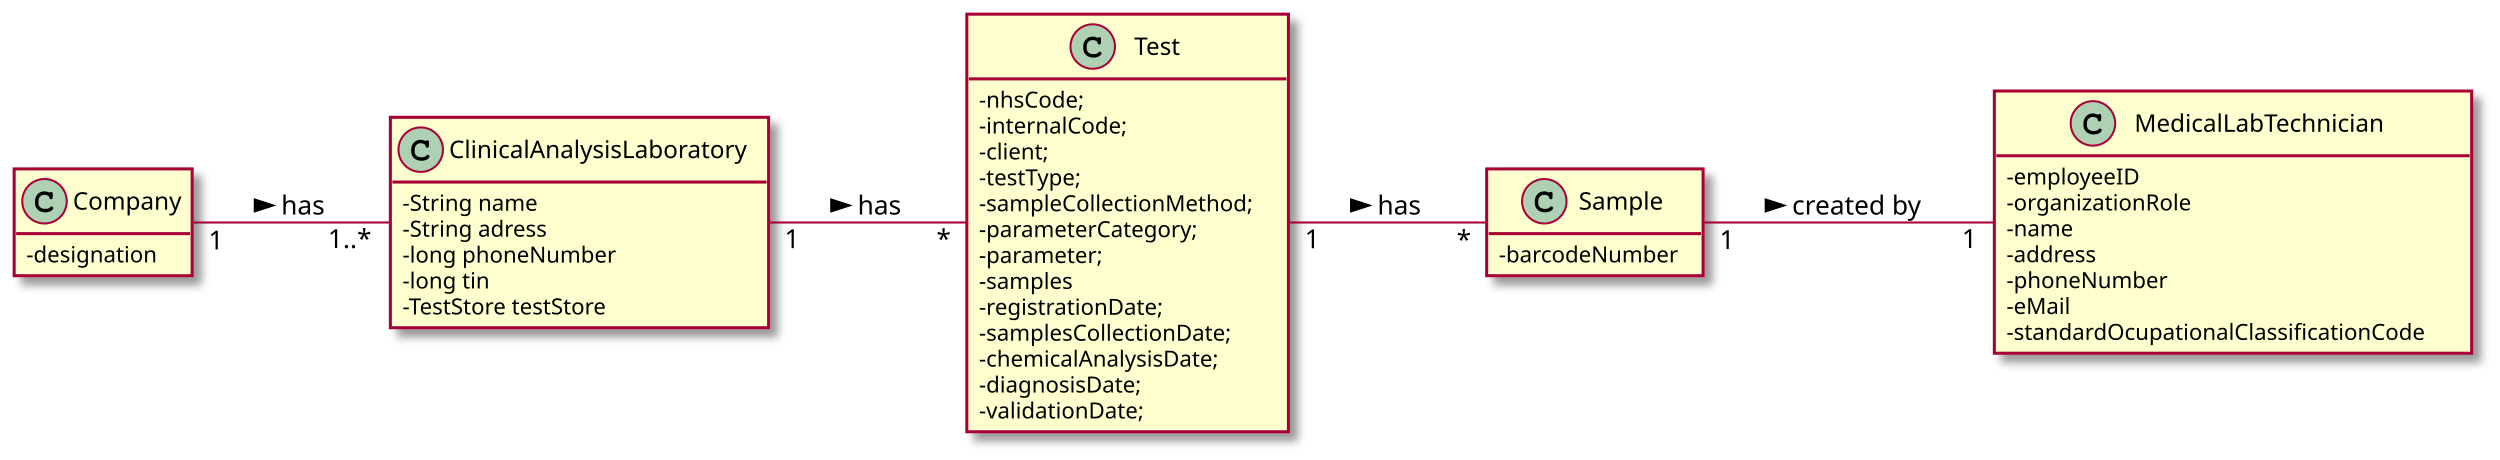
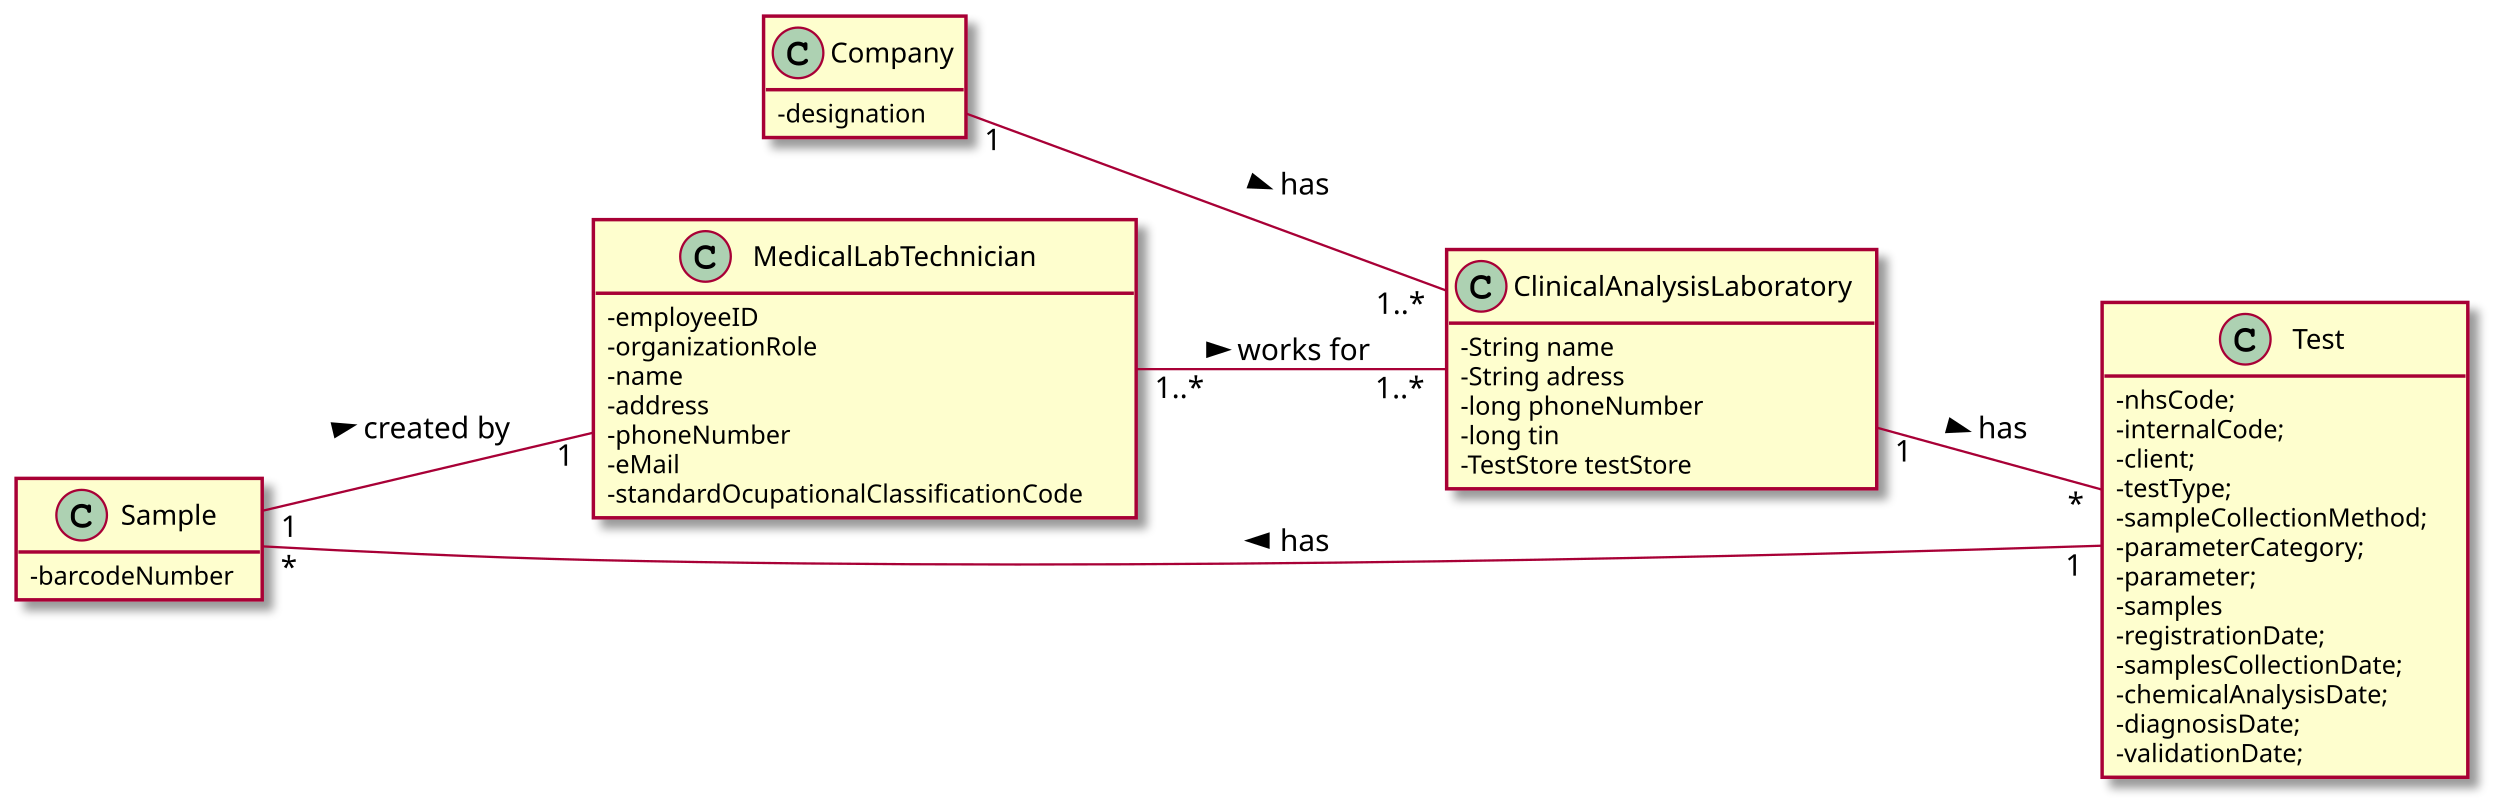
- <svg xmlns="http://www.w3.org/2000/svg" contentScriptType="application/ecmascript" contentStyleType="text/css" height="227px" preserveAspectRatio="none" style="width:1236px;height:227px;background:#FFFFFF;" version="1.1" viewBox="0 0 1236 227" width="1236px" zoomAndPan="magnify">
+ <svg xmlns="http://www.w3.org/2000/svg" contentScriptType="application/ecmascript" contentStyleType="text/css" height="351px" preserveAspectRatio="none" style="width:1087px;height:351px;background:#FFFFFF;" version="1.1" viewBox="0 0 1087 351" width="1087px" zoomAndPan="magnify">
  <defs>
-     <filter height="300%" id="fuvpx47wi3var" width="300%" x="-1" y="-1">
+     <filter height="300%" id="fcrvglpp4p2fz" width="300%" x="-1" y="-1">
      <feGaussianBlur result="blurOut" stdDeviation="2.0" />
      <feColorMatrix in="blurOut" result="blurOut2" type="matrix" values="0 0 0 0 0 0 0 0 0 0 0 0 0 0 0 0 0 0 .4 0" />
      <feOffset dx="4.0" dy="4.0" in="blurOut2" result="blurOut3" />
      <feBlend in="SourceGraphic" in2="blurOut3" mode="normal" />
    </filter>
  </defs>
  <g>
-     <rect codeLine="5" fill="#FEFECE" filter="url(#fuvpx47wi3var)" height="52.805" id="Sample" style="stroke:#A80036;stroke-width:1.5;" width="107" x="735" y="83.5" />
-     <ellipse cx="763.5" cy="99.5" fill="#ADD1B2" rx="11" ry="11" style="stroke:#A80036;stroke-width:1.0;" />
-     <path d="M765.844,95.172 C764.906,94.734 764.312,94.594 763.438,94.594 C760.812,94.594 758.812,96.672 758.812,99.391 L758.812,100.516 C758.812,103.094 760.922,104.984 763.812,104.984 C765.031,104.984 766.188,104.688 766.938,104.141 C767.516,103.734 767.844,103.281 767.844,102.891 C767.844,102.438 767.453,102.047 766.984,102.047 C766.766,102.047 766.562,102.125 766.375,102.312 C765.922,102.797 765.922,102.797 765.734,102.891 C765.312,103.156 764.625,103.281 763.859,103.281 C761.812,103.281 760.516,102.188 760.516,100.484 L760.516,99.391 C760.516,97.609 761.766,96.297 763.5,96.297 C764.078,96.297 764.688,96.453 765.156,96.703 C765.641,96.984 765.812,97.203 765.906,97.609 C765.969,98.016 766,98.141 766.141,98.266 C766.281,98.406 766.516,98.516 766.734,98.516 C767,98.516 767.266,98.375 767.438,98.156 C767.547,98 767.578,97.812 767.578,97.391 L767.578,95.969 C767.578,95.531 767.562,95.406 767.469,95.25 C767.312,94.984 767.031,94.844 766.734,94.844 C766.438,94.844 766.234,94.938 766.016,95.25 L765.844,95.172 Z " fill="#000000" />
-     <text fill="#000000" font-family="sans-serif" font-size="12" lengthAdjust="spacing" textLength="45" x="780.5" y="103.654">Sample</text>
-     <line style="stroke:#A80036;stroke-width:1.5;" x1="736" x2="841" y1="115.5" y2="115.5" />
-     <text fill="#000000" font-family="sans-serif" font-size="11" lengthAdjust="spacing" textLength="95" x="741" y="129.71">-barcodeNumber</text>
-     <rect codeLine="9" fill="#FEFECE" filter="url(#fuvpx47wi3var)" height="52.805" id="Company" style="stroke:#A80036;stroke-width:1.5;" width="88" x="7" y="83.5" />
-     <ellipse cx="22" cy="99.5" fill="#ADD1B2" rx="11" ry="11" style="stroke:#A80036;stroke-width:1.0;" />
-     <path d="M24.344,95.172 C23.406,94.734 22.812,94.594 21.938,94.594 C19.312,94.594 17.312,96.672 17.312,99.391 L17.312,100.516 C17.312,103.094 19.422,104.984 22.312,104.984 C23.531,104.984 24.688,104.688 25.438,104.141 C26.016,103.734 26.344,103.281 26.344,102.891 C26.344,102.438 25.953,102.047 25.484,102.047 C25.266,102.047 25.062,102.125 24.875,102.312 C24.422,102.797 24.422,102.797 24.234,102.891 C23.812,103.156 23.125,103.281 22.359,103.281 C20.312,103.281 19.016,102.188 19.016,100.484 L19.016,99.391 C19.016,97.609 20.266,96.297 22,96.297 C22.578,96.297 23.188,96.453 23.656,96.703 C24.141,96.984 24.312,97.203 24.406,97.609 C24.469,98.016 24.5,98.141 24.641,98.266 C24.781,98.406 25.016,98.516 25.234,98.516 C25.5,98.516 25.766,98.375 25.938,98.156 C26.047,98 26.078,97.812 26.078,97.391 L26.078,95.969 C26.078,95.531 26.062,95.406 25.969,95.25 C25.812,94.984 25.531,94.844 25.234,94.844 C24.938,94.844 24.734,94.938 24.516,95.25 L24.344,95.172 Z " fill="#000000" />
-     <text fill="#000000" font-family="sans-serif" font-size="12" lengthAdjust="spacing" textLength="56" x="36" y="103.654">Company</text>
-     <line style="stroke:#A80036;stroke-width:1.5;" x1="8" x2="94" y1="115.5" y2="115.5" />
-     <text fill="#000000" font-family="sans-serif" font-size="11" lengthAdjust="spacing" textLength="70" x="13" y="129.71">-designation</text>
-     <rect codeLine="13" fill="#FEFECE" filter="url(#fuvpx47wi3var)" height="104.023" id="ClinicalAnalysisLaboratory" style="stroke:#A80036;stroke-width:1.5;" width="187" x="193" y="58" />
-     <ellipse cx="208" cy="74" fill="#ADD1B2" rx="11" ry="11" style="stroke:#A80036;stroke-width:1.0;" />
-     <path d="M210.344,69.672 C209.406,69.234 208.812,69.094 207.938,69.094 C205.312,69.094 203.312,71.172 203.312,73.891 L203.312,75.016 C203.312,77.594 205.422,79.484 208.312,79.484 C209.531,79.484 210.688,79.188 211.438,78.641 C212.016,78.234 212.344,77.781 212.344,77.391 C212.344,76.938 211.953,76.547 211.484,76.547 C211.266,76.547 211.062,76.625 210.875,76.812 C210.422,77.297 210.422,77.297 210.234,77.391 C209.812,77.656 209.125,77.781 208.359,77.781 C206.312,77.781 205.016,76.688 205.016,74.984 L205.016,73.891 C205.016,72.109 206.266,70.797 208,70.797 C208.578,70.797 209.188,70.953 209.656,71.203 C210.141,71.484 210.312,71.703 210.406,72.109 C210.469,72.516 210.5,72.641 210.641,72.766 C210.781,72.906 211.016,73.016 211.234,73.016 C211.5,73.016 211.766,72.875 211.938,72.656 C212.047,72.5 212.078,72.312 212.078,71.891 L212.078,70.469 C212.078,70.031 212.062,69.906 211.969,69.75 C211.812,69.484 211.531,69.344 211.234,69.344 C210.938,69.344 210.734,69.438 210.516,69.75 L210.344,69.672 Z " fill="#000000" />
-     <text fill="#000000" font-family="sans-serif" font-size="12" lengthAdjust="spacing" textLength="155" x="222" y="78.154">ClinicalAnalysisLaboratory</text>
-     <line style="stroke:#A80036;stroke-width:1.5;" x1="194" x2="379" y1="90" y2="90" />
-     <text fill="#000000" font-family="sans-serif" font-size="11" lengthAdjust="spacing" textLength="74" x="199" y="104.21">-String name</text>
-     <text fill="#000000" font-family="sans-serif" font-size="11" lengthAdjust="spacing" textLength="79" x="199" y="117.015">-String adress</text>
-     <text fill="#000000" font-family="sans-serif" font-size="11" lengthAdjust="spacing" textLength="113" x="199" y="129.82">-long phoneNumber</text>
-     <text fill="#000000" font-family="sans-serif" font-size="11" lengthAdjust="spacing" textLength="46" x="199" y="142.625">-long tin</text>
-     <text fill="#000000" font-family="sans-serif" font-size="11" lengthAdjust="spacing" textLength="117" x="199" y="155.429">-TestStore testStore</text>
-     <rect codeLine="21" fill="#FEFECE" filter="url(#fuvpx47wi3var)" height="206.461" id="Test" style="stroke:#A80036;stroke-width:1.5;" width="159" x="478" y="7" />
-     <ellipse cx="540.25" cy="23" fill="#ADD1B2" rx="11" ry="11" style="stroke:#A80036;stroke-width:1.0;" />
-     <path d="M542.594,18.672 C541.656,18.234 541.062,18.094 540.188,18.094 C537.562,18.094 535.562,20.172 535.562,22.891 L535.562,24.016 C535.562,26.594 537.672,28.484 540.562,28.484 C541.781,28.484 542.938,28.188 543.688,27.641 C544.266,27.234 544.594,26.781 544.594,26.391 C544.594,25.938 544.203,25.547 543.734,25.547 C543.516,25.547 543.312,25.625 543.125,25.812 C542.672,26.297 542.672,26.297 542.484,26.391 C542.062,26.656 541.375,26.781 540.609,26.781 C538.562,26.781 537.266,25.688 537.266,23.984 L537.266,22.891 C537.266,21.109 538.516,19.797 540.25,19.797 C540.828,19.797 541.438,19.953 541.906,20.203 C542.391,20.484 542.562,20.703 542.656,21.109 C542.719,21.516 542.75,21.641 542.891,21.766 C543.031,21.906 543.266,22.016 543.484,22.016 C543.75,22.016 544.016,21.875 544.188,21.656 C544.297,21.5 544.328,21.312 544.328,20.891 L544.328,19.469 C544.328,19.031 544.312,18.906 544.219,18.75 C544.062,18.484 543.781,18.344 543.484,18.344 C543.188,18.344 542.984,18.438 542.766,18.75 L542.594,18.672 Z " fill="#000000" />
-     <text fill="#000000" font-family="sans-serif" font-size="12" lengthAdjust="spacing" textLength="26" x="560.75" y="27.154">Test</text>
-     <line style="stroke:#A80036;stroke-width:1.5;" x1="479" x2="636" y1="39" y2="39" />
-     <text fill="#000000" font-family="sans-serif" font-size="11" lengthAdjust="spacing" textLength="57" x="484" y="53.21">-nhsCode;</text>
-     <text fill="#000000" font-family="sans-serif" font-size="11" lengthAdjust="spacing" textLength="80" x="484" y="66.015">-internalCode;</text>
-     <text fill="#000000" font-family="sans-serif" font-size="11" lengthAdjust="spacing" textLength="38" x="484" y="78.82">-client;</text>
-     <text fill="#000000" font-family="sans-serif" font-size="11" lengthAdjust="spacing" textLength="58" x="484" y="91.624">-testType;</text>
-     <text fill="#000000" font-family="sans-serif" font-size="11" lengthAdjust="spacing" textLength="147" x="484" y="104.429">-sampleCollectionMethod;</text>
-     <text fill="#000000" font-family="sans-serif" font-size="11" lengthAdjust="spacing" textLength="119" x="484" y="117.234">-parameterCategory;</text>
-     <text fill="#000000" font-family="sans-serif" font-size="11" lengthAdjust="spacing" textLength="67" x="484" y="130.039">-parameter;</text>
-     <text fill="#000000" font-family="sans-serif" font-size="11" lengthAdjust="spacing" textLength="52" x="484" y="142.843">-samples</text>
-     <text fill="#000000" font-family="sans-serif" font-size="11" lengthAdjust="spacing" textLength="99" x="484" y="155.648">-registrationDate;</text>
-     <text fill="#000000" font-family="sans-serif" font-size="11" lengthAdjust="spacing" textLength="139" x="484" y="168.453">-samplesCollectionDate;</text>
-     <text fill="#000000" font-family="sans-serif" font-size="11" lengthAdjust="spacing" textLength="133" x="484" y="181.257">-chemicalAnalysisDate;</text>
-     <text fill="#000000" font-family="sans-serif" font-size="11" lengthAdjust="spacing" textLength="88" x="484" y="194.062">-diagnosisDate;</text>
-     <text fill="#000000" font-family="sans-serif" font-size="11" lengthAdjust="spacing" textLength="90" x="484" y="206.867">-validationDate;</text>
-     <rect codeLine="37" fill="#FEFECE" filter="url(#fuvpx47wi3var)" height="129.633" id="MedicalLabTechnician" style="stroke:#A80036;stroke-width:1.5;" width="236" x="986" y="45" />
-     <ellipse cx="1034.75" cy="61" fill="#ADD1B2" rx="11" ry="11" style="stroke:#A80036;stroke-width:1.0;" />
-     <path d="M1037.094,56.672 C1036.156,56.234 1035.562,56.094 1034.688,56.094 C1032.062,56.094 1030.062,58.172 1030.062,60.891 L1030.062,62.016 C1030.062,64.594 1032.172,66.484 1035.062,66.484 C1036.281,66.484 1037.438,66.188 1038.188,65.641 C1038.766,65.234 1039.094,64.781 1039.094,64.391 C1039.094,63.938 1038.703,63.547 1038.234,63.547 C1038.016,63.547 1037.812,63.625 1037.625,63.812 C1037.172,64.297 1037.172,64.297 1036.984,64.391 C1036.562,64.656 1035.875,64.781 1035.109,64.781 C1033.062,64.781 1031.766,63.688 1031.766,61.984 L1031.766,60.891 C1031.766,59.109 1033.016,57.797 1034.75,57.797 C1035.328,57.797 1035.938,57.953 1036.406,58.203 C1036.891,58.484 1037.062,58.703 1037.156,59.109 C1037.219,59.516 1037.25,59.641 1037.391,59.766 C1037.531,59.906 1037.766,60.016 1037.984,60.016 C1038.25,60.016 1038.516,59.875 1038.688,59.656 C1038.797,59.5 1038.828,59.312 1038.828,58.891 L1038.828,57.469 C1038.828,57.031 1038.812,56.906 1038.719,56.75 C1038.562,56.484 1038.281,56.344 1037.984,56.344 C1037.688,56.344 1037.484,56.438 1037.266,56.75 L1037.094,56.672 Z " fill="#000000" />
-     <text fill="#000000" font-family="sans-serif" font-size="12" lengthAdjust="spacing" textLength="130" x="1055.25" y="65.154">MedicalLabTechnician</text>
-     <line style="stroke:#A80036;stroke-width:1.5;" x1="987" x2="1221" y1="77" y2="77" />
-     <text fill="#000000" font-family="sans-serif" font-size="11" lengthAdjust="spacing" textLength="75" x="992" y="91.21">-employeeID</text>
-     <text fill="#000000" font-family="sans-serif" font-size="11" lengthAdjust="spacing" textLength="99" x="992" y="104.015">-organizationRole</text>
-     <text fill="#000000" font-family="sans-serif" font-size="11" lengthAdjust="spacing" textLength="37" x="992" y="116.82">-name</text>
-     <text fill="#000000" font-family="sans-serif" font-size="11" lengthAdjust="spacing" textLength="49" x="992" y="129.625">-address</text>
-     <text fill="#000000" font-family="sans-serif" font-size="11" lengthAdjust="spacing" textLength="85" x="992" y="142.429">-phoneNumber</text>
-     <text fill="#000000" font-family="sans-serif" font-size="11" lengthAdjust="spacing" textLength="34" x="992" y="155.234">-eMail</text>
-     <text fill="#000000" font-family="sans-serif" font-size="11" lengthAdjust="spacing" textLength="224" x="992" y="168.039">-standardOcupationalClassificationCode</text>
-     <path codeLine="47" d="M95.1,110 C122.509,110 159.071,110 192.827,110 " fill="none" id="Company-ClinicalAnalysisLaboratory" style="stroke:#A80036;stroke-width:1.0;" />
-     <polygon fill="#000000" points="135,101.566,125.955,98.627,125.955,104.505,135,101.566" style="stroke:#000000;stroke-width:1.0;" />
-     <text fill="#000000" font-family="sans-serif" font-size="13" lengthAdjust="spacing" textLength="23" x="139" y="106.067">has</text>
-     <text fill="#000000" font-family="sans-serif" font-size="13" lengthAdjust="spacing" textLength="8" x="103.066" y="123.336">1</text>
-     <text fill="#000000" font-family="sans-serif" font-size="13" lengthAdjust="spacing" textLength="23" x="162.103" y="122.622">1..*</text>
-     <path codeLine="48" d="M380.075,110 C411.838,110 447.067,110 477.64,110 " fill="none" id="ClinicalAnalysisLaboratory-Test" style="stroke:#A80036;stroke-width:1.0;" />
-     <polygon fill="#000000" points="420,101.566,410.955,98.627,410.955,104.505,420,101.566" style="stroke:#000000;stroke-width:1.0;" />
-     <text fill="#000000" font-family="sans-serif" font-size="13" lengthAdjust="spacing" textLength="23" x="424" y="106.067">has</text>
-     <text fill="#000000" font-family="sans-serif" font-size="13" lengthAdjust="spacing" textLength="8" x="387.851" y="122.669">1</text>
-     <text fill="#000000" font-family="sans-serif" font-size="13" lengthAdjust="spacing" textLength="7" x="462.955" y="122.743">*</text>
-     <path codeLine="49" d="M637.309,110 C669.524,110 705.927,110 734.826,110 " fill="none" id="Test-Sample" style="stroke:#A80036;stroke-width:1.0;" />
-     <polygon fill="#000000" points="677,101.566,667.955,98.627,667.955,104.505,677,101.566" style="stroke:#000000;stroke-width:1.0;" />
-     <text fill="#000000" font-family="sans-serif" font-size="13" lengthAdjust="spacing" textLength="23" x="681" y="106.067">has</text>
-     <text fill="#000000" font-family="sans-serif" font-size="13" lengthAdjust="spacing" textLength="8" x="645.035" y="122.743">1</text>
-     <text fill="#000000" font-family="sans-serif" font-size="13" lengthAdjust="spacing" textLength="7" x="720.143" y="123.097">*</text>
-     <path codeLine="50" d="M842.326,110 C881.502,110 936.44,110 985.786,110 " fill="none" id="Sample-MedicalLabTechnician" style="stroke:#A80036;stroke-width:1.0;" />
-     <polygon fill="#000000" points="882,101.566,872.955,98.627,872.955,104.505,882,101.566" style="stroke:#000000;stroke-width:1.0;" />
-     <text fill="#000000" font-family="sans-serif" font-size="13" lengthAdjust="spacing" textLength="69" x="886" y="106.067">created by</text>
-     <text fill="#000000" font-family="sans-serif" font-size="13" lengthAdjust="spacing" textLength="8" x="850.096" y="123.097">1</text>
-     <text fill="#000000" font-family="sans-serif" font-size="13" lengthAdjust="spacing" textLength="8" x="969.957" y="122.563">1</text>
+     <rect codeLine="5" fill="#FEFECE" filter="url(#fcrvglpp4p2fz)" height="52.805" id="Sample" style="stroke:#A80036;stroke-width:1.5;" width="107" x="7" y="208" />
+     <ellipse cx="35.5" cy="224" fill="#ADD1B2" rx="11" ry="11" style="stroke:#A80036;stroke-width:1.0;" />
+     <path d="M37.844,219.672 C36.906,219.234 36.312,219.094 35.438,219.094 C32.812,219.094 30.812,221.172 30.812,223.891 L30.812,225.016 C30.812,227.594 32.922,229.484 35.812,229.484 C37.031,229.484 38.188,229.188 38.938,228.641 C39.516,228.234 39.844,227.781 39.844,227.391 C39.844,226.938 39.453,226.547 38.984,226.547 C38.766,226.547 38.562,226.625 38.375,226.812 C37.922,227.297 37.922,227.297 37.734,227.391 C37.312,227.656 36.625,227.781 35.859,227.781 C33.812,227.781 32.516,226.688 32.516,224.984 L32.516,223.891 C32.516,222.109 33.766,220.797 35.5,220.797 C36.078,220.797 36.688,220.953 37.156,221.203 C37.641,221.484 37.812,221.703 37.906,222.109 C37.969,222.516 38,222.641 38.141,222.766 C38.281,222.906 38.516,223.016 38.734,223.016 C39,223.016 39.266,222.875 39.438,222.656 C39.547,222.5 39.578,222.312 39.578,221.891 L39.578,220.469 C39.578,220.031 39.562,219.906 39.469,219.75 C39.312,219.484 39.031,219.344 38.734,219.344 C38.438,219.344 38.234,219.438 38.016,219.75 L37.844,219.672 Z " fill="#000000" />
+     <text fill="#000000" font-family="sans-serif" font-size="12" lengthAdjust="spacing" textLength="45" x="52.5" y="228.154">Sample</text>
+     <line style="stroke:#A80036;stroke-width:1.5;" x1="8" x2="113" y1="240" y2="240" />
+     <text fill="#000000" font-family="sans-serif" font-size="11" lengthAdjust="spacing" textLength="95" x="13" y="254.21">-barcodeNumber</text>
+     <rect codeLine="9" fill="#FEFECE" filter="url(#fcrvglpp4p2fz)" height="52.805" id="Company" style="stroke:#A80036;stroke-width:1.5;" width="88" x="332" y="7" />
+     <ellipse cx="347" cy="23" fill="#ADD1B2" rx="11" ry="11" style="stroke:#A80036;stroke-width:1.0;" />
+     <path d="M349.344,18.672 C348.406,18.234 347.812,18.094 346.938,18.094 C344.312,18.094 342.312,20.172 342.312,22.891 L342.312,24.016 C342.312,26.594 344.422,28.484 347.312,28.484 C348.531,28.484 349.688,28.188 350.438,27.641 C351.016,27.234 351.344,26.781 351.344,26.391 C351.344,25.938 350.953,25.547 350.484,25.547 C350.266,25.547 350.062,25.625 349.875,25.812 C349.422,26.297 349.422,26.297 349.234,26.391 C348.812,26.656 348.125,26.781 347.359,26.781 C345.312,26.781 344.016,25.688 344.016,23.984 L344.016,22.891 C344.016,21.109 345.266,19.797 347,19.797 C347.578,19.797 348.188,19.953 348.656,20.203 C349.141,20.484 349.312,20.703 349.406,21.109 C349.469,21.516 349.5,21.641 349.641,21.766 C349.781,21.906 350.016,22.016 350.234,22.016 C350.5,22.016 350.766,21.875 350.938,21.656 C351.047,21.5 351.078,21.312 351.078,20.891 L351.078,19.469 C351.078,19.031 351.062,18.906 350.969,18.75 C350.812,18.484 350.531,18.344 350.234,18.344 C349.938,18.344 349.734,18.438 349.516,18.75 L349.344,18.672 Z " fill="#000000" />
+     <text fill="#000000" font-family="sans-serif" font-size="12" lengthAdjust="spacing" textLength="56" x="361" y="27.154">Company</text>
+     <line style="stroke:#A80036;stroke-width:1.5;" x1="333" x2="419" y1="39" y2="39" />
+     <text fill="#000000" font-family="sans-serif" font-size="11" lengthAdjust="spacing" textLength="70" x="338" y="53.21">-designation</text>
+     <rect codeLine="13" fill="#FEFECE" filter="url(#fcrvglpp4p2fz)" height="104.023" id="ClinicalAnalysisLaboratory" style="stroke:#A80036;stroke-width:1.5;" width="187" x="629" y="108.5" />
+     <ellipse cx="644" cy="124.5" fill="#ADD1B2" rx="11" ry="11" style="stroke:#A80036;stroke-width:1.0;" />
+     <path d="M646.344,120.172 C645.406,119.734 644.812,119.594 643.938,119.594 C641.312,119.594 639.312,121.672 639.312,124.391 L639.312,125.516 C639.312,128.094 641.422,129.984 644.312,129.984 C645.531,129.984 646.688,129.688 647.438,129.141 C648.016,128.734 648.344,128.281 648.344,127.891 C648.344,127.438 647.953,127.047 647.484,127.047 C647.266,127.047 647.062,127.125 646.875,127.312 C646.422,127.797 646.422,127.797 646.234,127.891 C645.812,128.156 645.125,128.281 644.359,128.281 C642.312,128.281 641.016,127.188 641.016,125.484 L641.016,124.391 C641.016,122.609 642.266,121.297 644,121.297 C644.578,121.297 645.188,121.453 645.656,121.703 C646.141,121.984 646.312,122.203 646.406,122.609 C646.469,123.016 646.5,123.141 646.641,123.266 C646.781,123.406 647.016,123.516 647.234,123.516 C647.5,123.516 647.766,123.375 647.938,123.156 C648.047,123 648.078,122.812 648.078,122.391 L648.078,120.969 C648.078,120.531 648.062,120.406 647.969,120.25 C647.812,119.984 647.531,119.844 647.234,119.844 C646.938,119.844 646.734,119.938 646.516,120.25 L646.344,120.172 Z " fill="#000000" />
+     <text fill="#000000" font-family="sans-serif" font-size="12" lengthAdjust="spacing" textLength="155" x="658" y="128.654">ClinicalAnalysisLaboratory</text>
+     <line style="stroke:#A80036;stroke-width:1.5;" x1="630" x2="815" y1="140.5" y2="140.5" />
+     <text fill="#000000" font-family="sans-serif" font-size="11" lengthAdjust="spacing" textLength="74" x="635" y="154.71">-String name</text>
+     <text fill="#000000" font-family="sans-serif" font-size="11" lengthAdjust="spacing" textLength="79" x="635" y="167.515">-String adress</text>
+     <text fill="#000000" font-family="sans-serif" font-size="11" lengthAdjust="spacing" textLength="113" x="635" y="180.32">-long phoneNumber</text>
+     <text fill="#000000" font-family="sans-serif" font-size="11" lengthAdjust="spacing" textLength="46" x="635" y="193.125">-long tin</text>
+     <text fill="#000000" font-family="sans-serif" font-size="11" lengthAdjust="spacing" textLength="117" x="635" y="205.929">-TestStore testStore</text>
+     <rect codeLine="21" fill="#FEFECE" filter="url(#fcrvglpp4p2fz)" height="206.461" id="Test" style="stroke:#A80036;stroke-width:1.5;" width="159" x="914" y="131.5" />
+     <ellipse cx="976.25" cy="147.5" fill="#ADD1B2" rx="11" ry="11" style="stroke:#A80036;stroke-width:1.0;" />
+     <path d="M978.594,143.172 C977.656,142.734 977.062,142.594 976.188,142.594 C973.562,142.594 971.562,144.672 971.562,147.391 L971.562,148.516 C971.562,151.094 973.672,152.984 976.562,152.984 C977.781,152.984 978.938,152.688 979.688,152.141 C980.266,151.734 980.594,151.281 980.594,150.891 C980.594,150.438 980.203,150.047 979.734,150.047 C979.516,150.047 979.312,150.125 979.125,150.312 C978.672,150.797 978.672,150.797 978.484,150.891 C978.062,151.156 977.375,151.281 976.609,151.281 C974.562,151.281 973.266,150.188 973.266,148.484 L973.266,147.391 C973.266,145.609 974.516,144.297 976.25,144.297 C976.828,144.297 977.438,144.453 977.906,144.703 C978.391,144.984 978.562,145.203 978.656,145.609 C978.719,146.016 978.75,146.141 978.891,146.266 C979.031,146.406 979.266,146.516 979.484,146.516 C979.75,146.516 980.016,146.375 980.188,146.156 C980.297,146 980.328,145.812 980.328,145.391 L980.328,143.969 C980.328,143.531 980.312,143.406 980.219,143.25 C980.062,142.984 979.781,142.844 979.484,142.844 C979.188,142.844 978.984,142.938 978.766,143.25 L978.594,143.172 Z " fill="#000000" />
+     <text fill="#000000" font-family="sans-serif" font-size="12" lengthAdjust="spacing" textLength="26" x="996.75" y="151.654">Test</text>
+     <line style="stroke:#A80036;stroke-width:1.5;" x1="915" x2="1072" y1="163.5" y2="163.5" />
+     <text fill="#000000" font-family="sans-serif" font-size="11" lengthAdjust="spacing" textLength="57" x="920" y="177.71">-nhsCode;</text>
+     <text fill="#000000" font-family="sans-serif" font-size="11" lengthAdjust="spacing" textLength="80" x="920" y="190.515">-internalCode;</text>
+     <text fill="#000000" font-family="sans-serif" font-size="11" lengthAdjust="spacing" textLength="38" x="920" y="203.32">-client;</text>
+     <text fill="#000000" font-family="sans-serif" font-size="11" lengthAdjust="spacing" textLength="58" x="920" y="216.125">-testType;</text>
+     <text fill="#000000" font-family="sans-serif" font-size="11" lengthAdjust="spacing" textLength="147" x="920" y="228.929">-sampleCollectionMethod;</text>
+     <text fill="#000000" font-family="sans-serif" font-size="11" lengthAdjust="spacing" textLength="119" x="920" y="241.734">-parameterCategory;</text>
+     <text fill="#000000" font-family="sans-serif" font-size="11" lengthAdjust="spacing" textLength="67" x="920" y="254.539">-parameter;</text>
+     <text fill="#000000" font-family="sans-serif" font-size="11" lengthAdjust="spacing" textLength="52" x="920" y="267.343">-samples</text>
+     <text fill="#000000" font-family="sans-serif" font-size="11" lengthAdjust="spacing" textLength="99" x="920" y="280.148">-registrationDate;</text>
+     <text fill="#000000" font-family="sans-serif" font-size="11" lengthAdjust="spacing" textLength="139" x="920" y="292.953">-samplesCollectionDate;</text>
+     <text fill="#000000" font-family="sans-serif" font-size="11" lengthAdjust="spacing" textLength="133" x="920" y="305.757">-chemicalAnalysisDate;</text>
+     <text fill="#000000" font-family="sans-serif" font-size="11" lengthAdjust="spacing" textLength="88" x="920" y="318.562">-diagnosisDate;</text>
+     <text fill="#000000" font-family="sans-serif" font-size="11" lengthAdjust="spacing" textLength="90" x="920" y="331.367">-validationDate;</text>
+     <rect codeLine="37" fill="#FEFECE" filter="url(#fcrvglpp4p2fz)" height="129.633" id="MedicalLabTechnician" style="stroke:#A80036;stroke-width:1.5;" width="236" x="258" y="95.5" />
+     <ellipse cx="306.75" cy="111.5" fill="#ADD1B2" rx="11" ry="11" style="stroke:#A80036;stroke-width:1.0;" />
+     <path d="M309.094,107.172 C308.156,106.734 307.562,106.594 306.688,106.594 C304.062,106.594 302.062,108.672 302.062,111.391 L302.062,112.516 C302.062,115.094 304.172,116.984 307.062,116.984 C308.281,116.984 309.438,116.688 310.188,116.141 C310.766,115.734 311.094,115.281 311.094,114.891 C311.094,114.438 310.703,114.047 310.234,114.047 C310.016,114.047 309.812,114.125 309.625,114.312 C309.172,114.797 309.172,114.797 308.984,114.891 C308.562,115.156 307.875,115.281 307.109,115.281 C305.062,115.281 303.766,114.188 303.766,112.484 L303.766,111.391 C303.766,109.609 305.016,108.297 306.75,108.297 C307.328,108.297 307.938,108.453 308.406,108.703 C308.891,108.984 309.062,109.203 309.156,109.609 C309.219,110.016 309.25,110.141 309.391,110.266 C309.531,110.406 309.766,110.516 309.984,110.516 C310.25,110.516 310.516,110.375 310.688,110.156 C310.797,110 310.828,109.812 310.828,109.391 L310.828,107.969 C310.828,107.531 310.812,107.406 310.719,107.25 C310.562,106.984 310.281,106.844 309.984,106.844 C309.688,106.844 309.484,106.938 309.266,107.25 L309.094,107.172 Z " fill="#000000" />
+     <text fill="#000000" font-family="sans-serif" font-size="12" lengthAdjust="spacing" textLength="130" x="327.25" y="115.654">MedicalLabTechnician</text>
+     <line style="stroke:#A80036;stroke-width:1.5;" x1="259" x2="493" y1="127.5" y2="127.5" />
+     <text fill="#000000" font-family="sans-serif" font-size="11" lengthAdjust="spacing" textLength="75" x="264" y="141.71">-employeeID</text>
+     <text fill="#000000" font-family="sans-serif" font-size="11" lengthAdjust="spacing" textLength="99" x="264" y="154.515">-organizationRole</text>
+     <text fill="#000000" font-family="sans-serif" font-size="11" lengthAdjust="spacing" textLength="37" x="264" y="167.32">-name</text>
+     <text fill="#000000" font-family="sans-serif" font-size="11" lengthAdjust="spacing" textLength="49" x="264" y="180.125">-address</text>
+     <text fill="#000000" font-family="sans-serif" font-size="11" lengthAdjust="spacing" textLength="85" x="264" y="192.929">-phoneNumber</text>
+     <text fill="#000000" font-family="sans-serif" font-size="11" lengthAdjust="spacing" textLength="34" x="264" y="205.734">-eMail</text>
+     <text fill="#000000" font-family="sans-serif" font-size="11" lengthAdjust="spacing" textLength="224" x="264" y="218.539">-standardOcupationalClassificationCode</text>
+     <path codeLine="47" d="M420.282,49.456 C472.328,68.643 561.129,101.379 628.869,126.351 " fill="none" id="Company-ClinicalAnalysisLaboratory" style="stroke:#A80036;stroke-width:1.0;" />
+     <polygon fill="#000000" points="552.191,81.796,544.721,75.91,542.688,81.425,552.191,81.796" style="stroke:#000000;stroke-width:1.0;" />
+     <text fill="#000000" font-family="sans-serif" font-size="13" lengthAdjust="spacing" textLength="23" x="556.5" y="84.567">has</text>
+     <text fill="#000000" font-family="sans-serif" font-size="13" lengthAdjust="spacing" textLength="8" x="427.977" y="65.287">1</text>
+     <text fill="#000000" font-family="sans-serif" font-size="13" lengthAdjust="spacing" textLength="23" x="598.148" y="136.465">1..*</text>
+     <path codeLine="48" d="M816.075,185.967 C847.838,194.704 883.067,204.396 913.64,212.806 " fill="none" id="ClinicalAnalysisLaboratory-Test" style="stroke:#A80036;stroke-width:1.0;" />
+     <polygon fill="#000000" points="855.821,187.393,847.879,182.16,846.32,187.827,855.821,187.393" style="stroke:#000000;stroke-width:1.0;" />
+     <text fill="#000000" font-family="sans-serif" font-size="13" lengthAdjust="spacing" textLength="23" x="860" y="190.567">has</text>
+     <text fill="#000000" font-family="sans-serif" font-size="13" lengthAdjust="spacing" textLength="8" x="823.851" y="200.665">1</text>
+     <text fill="#000000" font-family="sans-serif" font-size="13" lengthAdjust="spacing" textLength="7" x="898.955" y="223.549">*</text>
+     <path codeLine="49" d="M494.113,160.5 C538.099,160.5 587.448,160.5 628.903,160.5 " fill="none" id="MedicalLabTechnician-ClinicalAnalysisLaboratory" style="stroke:#A80036;stroke-width:1.0;" />
+     <polygon fill="#000000" points="534,152.066,524.955,149.127,524.955,155.005,534,152.066" style="stroke:#000000;stroke-width:1.0;" />
+     <text fill="#000000" font-family="sans-serif" font-size="13" lengthAdjust="spacing" textLength="60" x="538" y="156.567">works for</text>
+     <text fill="#000000" font-family="sans-serif" font-size="13" lengthAdjust="spacing" textLength="23" x="502.011" y="173.039">1..*</text>
+     <text fill="#000000" font-family="sans-serif" font-size="13" lengthAdjust="spacing" textLength="23" x="597.856" y="173.145">1..*</text>
+     <path codeLine="50" d="M913.955,237.272 C779.569,241.61 496.891,248.968 258,243.5 C209.178,242.382 153.586,239.705 114.021,237.559 " fill="none" id="Test-Sample" style="stroke:#A80036;stroke-width:1.0;" />
+     <polygon fill="#000000" points="542.5,235.068,551.546,238.004,551.544,232.126,542.5,235.068" style="stroke:#000000;stroke-width:1.0;" />
+     <text fill="#000000" font-family="sans-serif" font-size="13" lengthAdjust="spacing" textLength="23" x="556.5" y="239.567">has</text>
+     <text fill="#000000" font-family="sans-serif" font-size="13" lengthAdjust="spacing" textLength="8" x="897.992" y="250.302">1</text>
+     <text fill="#000000" font-family="sans-serif" font-size="13" lengthAdjust="spacing" textLength="7" x="122.04" y="251.134">*</text>
+     <path codeLine="51" d="M114.326,222.031 C153.502,212.783 208.44,199.816 257.786,188.168 " fill="none" id="Sample-MedicalLabTechnician" style="stroke:#A80036;stroke-width:1.0;" />
+     <polygon fill="#000000" points="153.866,184.918,144.388,184.135,145.738,189.856,153.866,184.918" style="stroke:#000000;stroke-width:1.0;" />
+     <text fill="#000000" font-family="sans-serif" font-size="13" lengthAdjust="spacing" textLength="69" x="158" y="190.567">created by</text>
+     <text fill="#000000" font-family="sans-serif" font-size="13" lengthAdjust="spacing" textLength="8" x="122.096" y="233.452">1</text>
+     <text fill="#000000" font-family="sans-serif" font-size="13" lengthAdjust="spacing" textLength="8" x="241.957" y="202.504">1</text>
  </g>
</svg>
